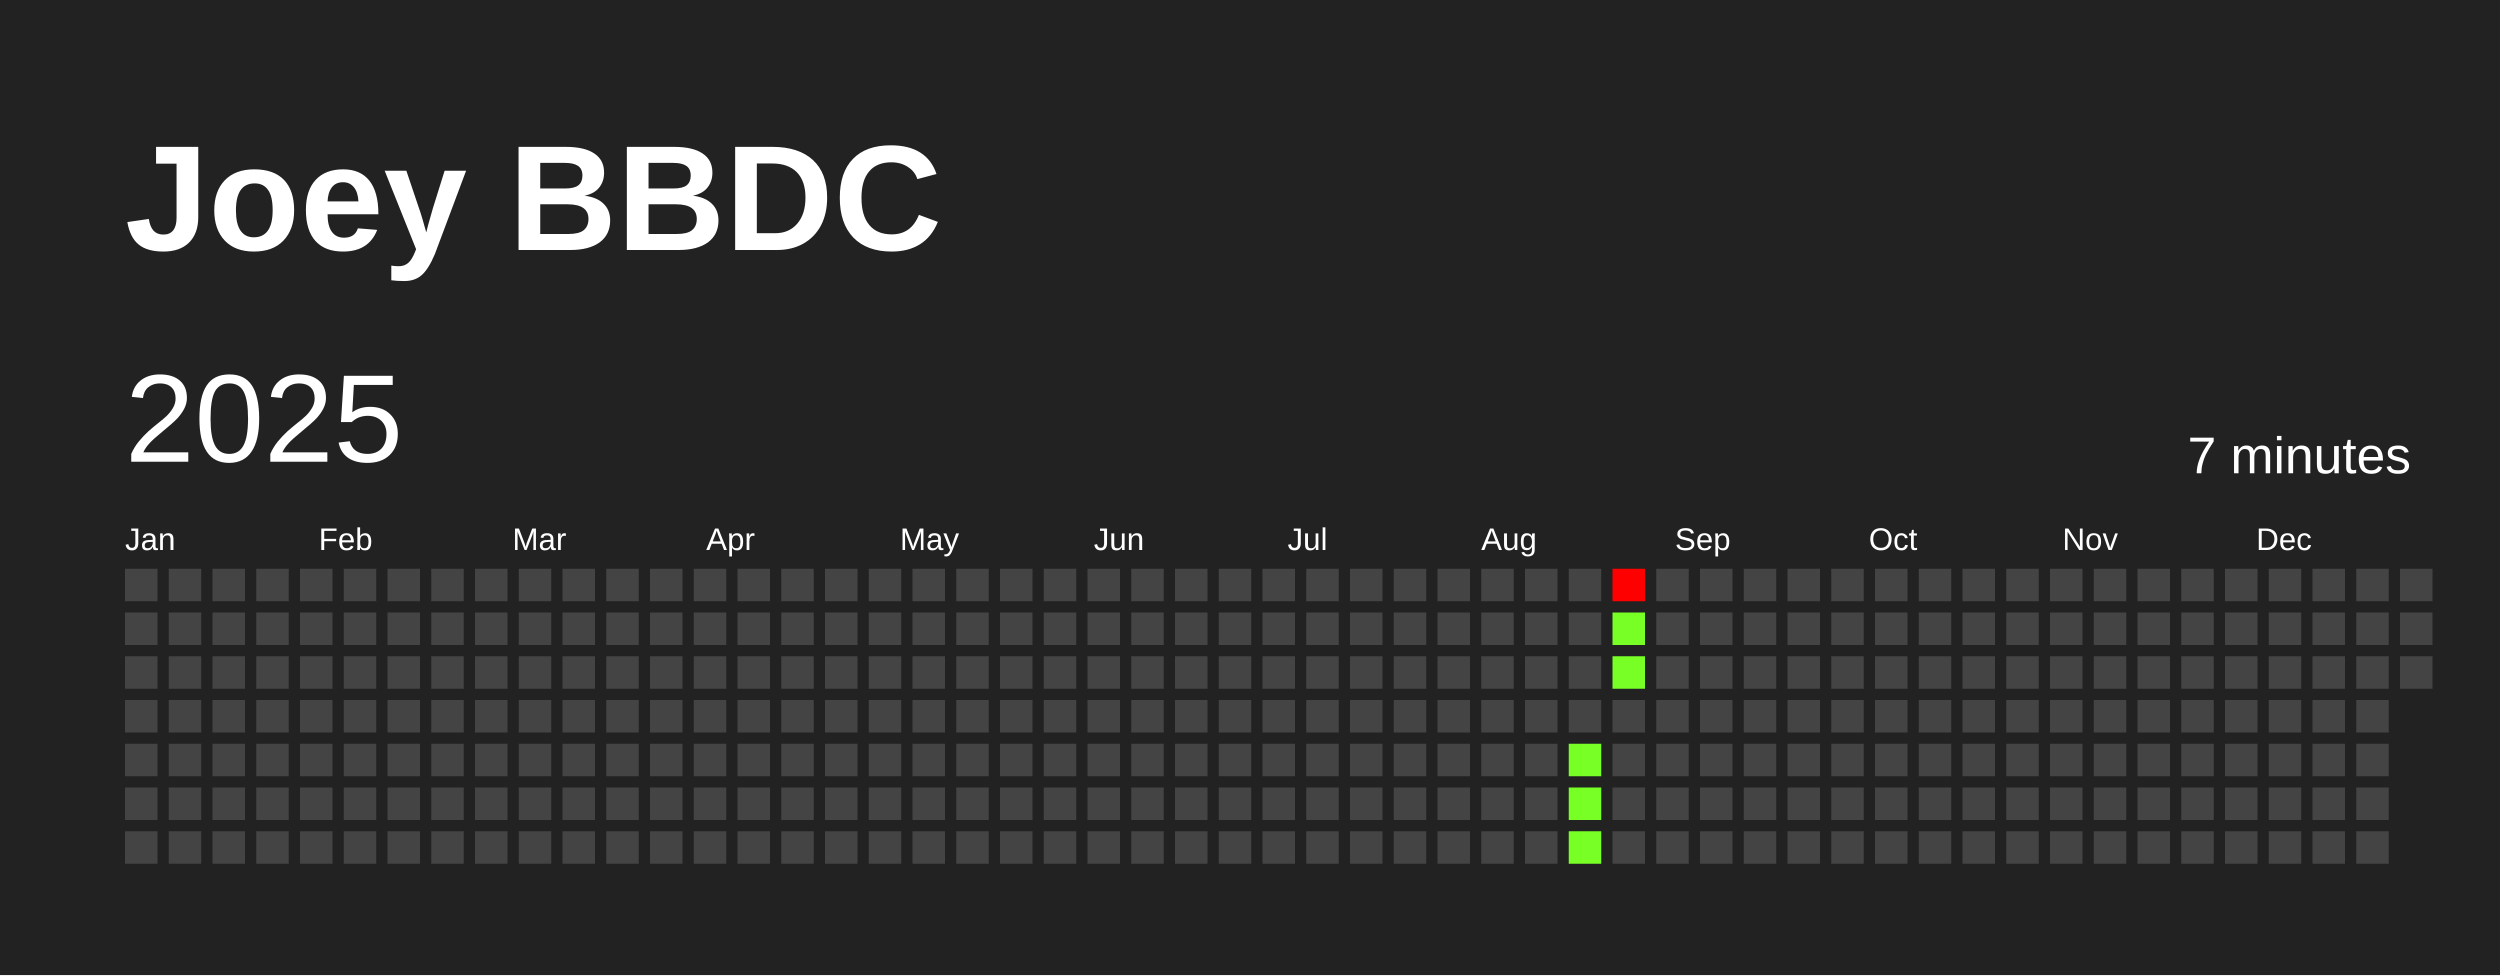
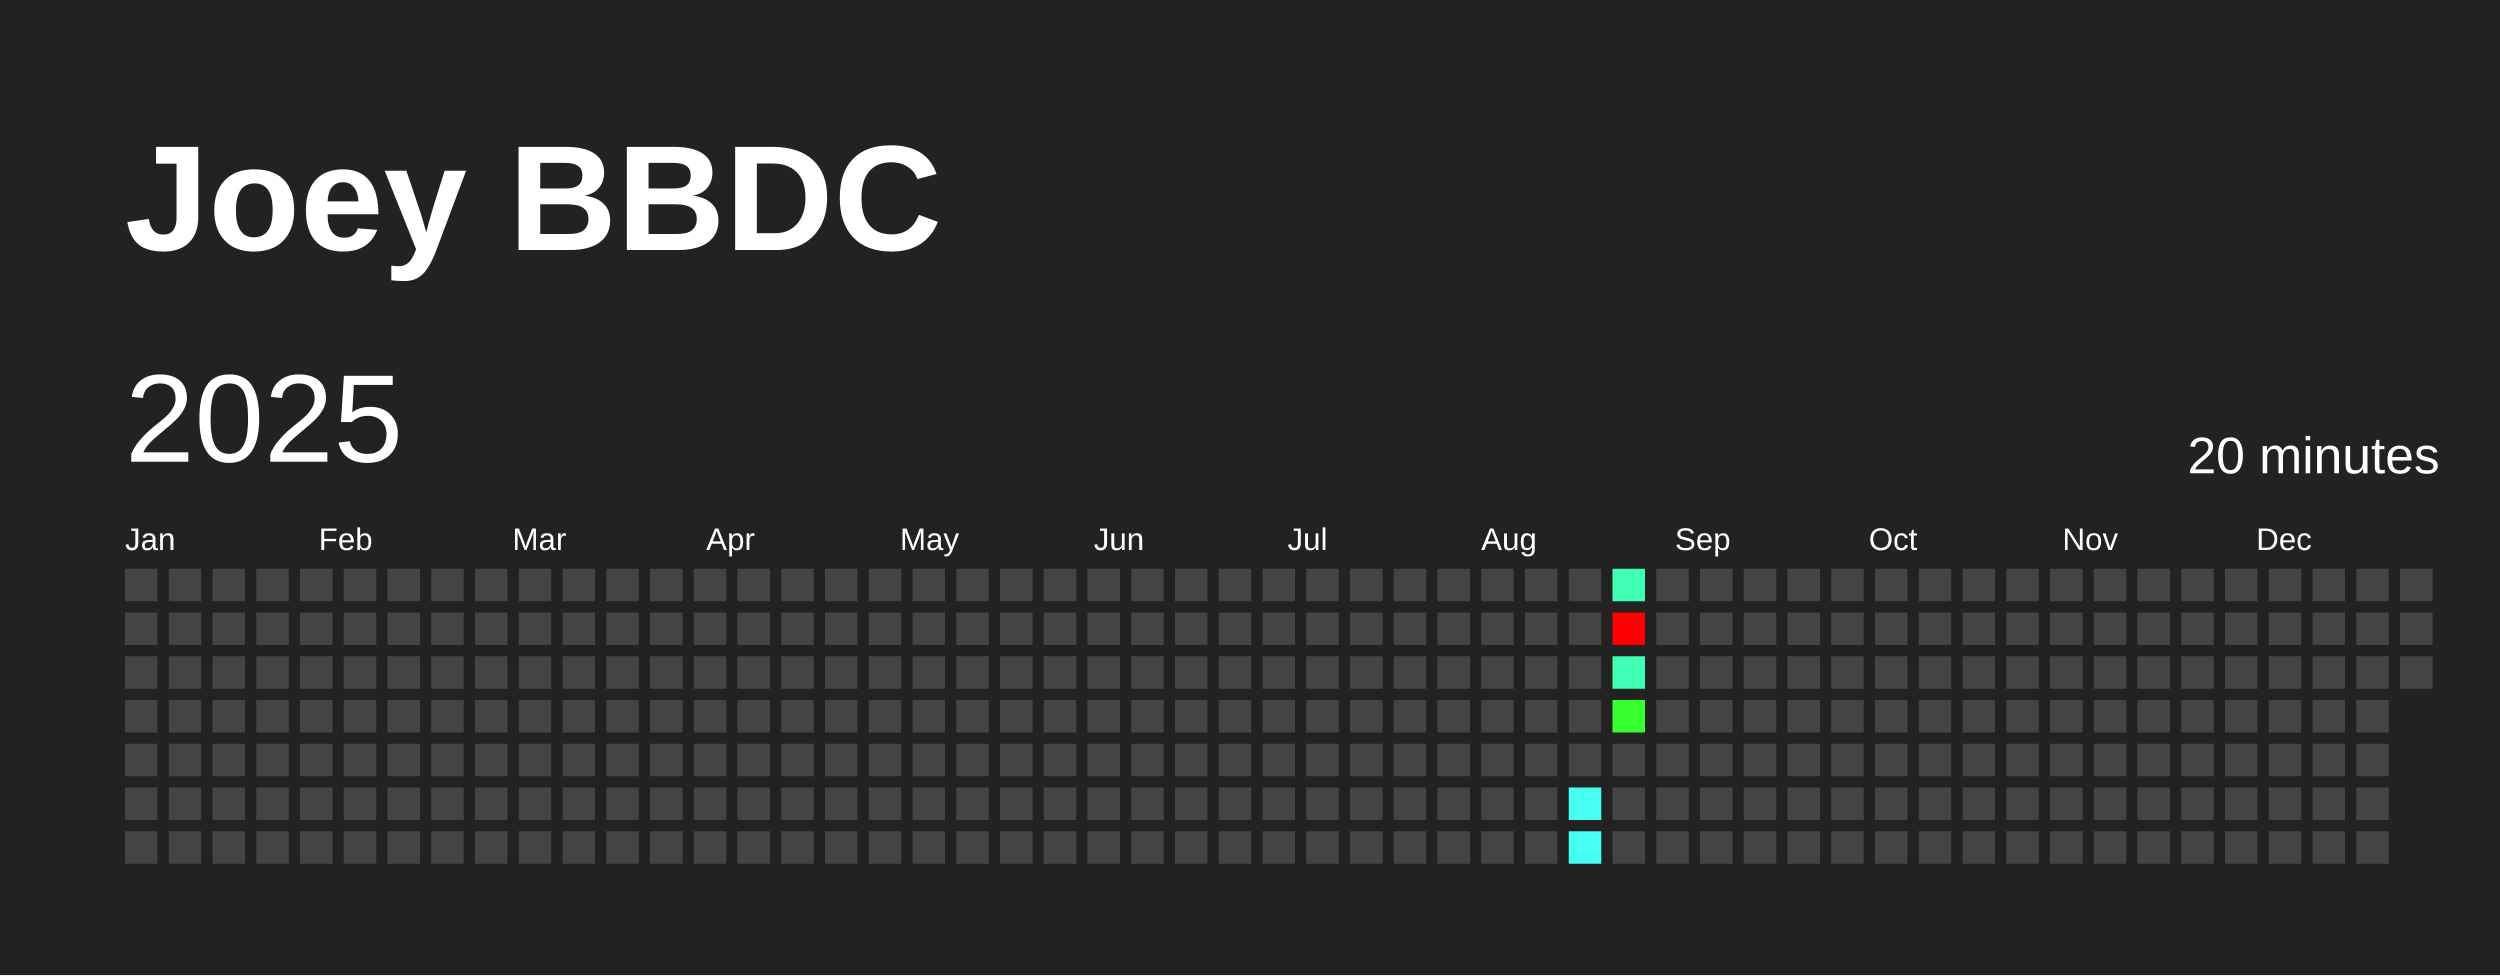
<svg xmlns="http://www.w3.org/2000/svg" baseProfile="full" height="78mm" version="1.1" viewBox="0,0,200,78" width="200mm">
  <defs />
  <rect fill="#222222" height="78" width="200" x="0" y="0" />
  <text fill="#FFFFFF" style="font-size:12px; font-family:Arial; font-weight:bold;" x="10" y="20">Joey BBDC</text>
  <text dominant-baseline="hanging" fill="#FFFFFF" style="font-size:10.0px; font-family:Arial;" x="10" y="30">2025</text>
-   <text dominant-baseline="hanging" fill="#FFFFFF" style="font-size:4.125px; font-family:Arial;" x="175" y="35">7 minutes</text>
+   <text dominant-baseline="hanging" fill="#FFFFFF" style="font-size:4.125px; font-family:Arial;" x="175" y="35">20 minutes</text>
  <text fill="#FFFFFF" style="font-size:2.5px; font-family:Arial" x="10.0" y="44">Jan</text>
  <text fill="#FFFFFF" style="font-size:2.5px; font-family:Arial" x="25.5" y="44">Feb</text>
  <text fill="#FFFFFF" style="font-size:2.5px; font-family:Arial" x="41.0" y="44">Mar</text>
  <text fill="#FFFFFF" style="font-size:2.5px; font-family:Arial" x="56.5" y="44">Apr</text>
  <text fill="#FFFFFF" style="font-size:2.5px; font-family:Arial" x="72.0" y="44">May</text>
  <text fill="#FFFFFF" style="font-size:2.5px; font-family:Arial" x="87.5" y="44">Jun</text>
  <text fill="#FFFFFF" style="font-size:2.5px; font-family:Arial" x="103.0" y="44">Jul</text>
  <text fill="#FFFFFF" style="font-size:2.5px; font-family:Arial" x="118.5" y="44">Aug</text>
  <text fill="#FFFFFF" style="font-size:2.5px; font-family:Arial" x="134.0" y="44">Sep</text>
  <text fill="#FFFFFF" style="font-size:2.5px; font-family:Arial" x="149.5" y="44">Oct</text>
  <text fill="#FFFFFF" style="font-size:2.5px; font-family:Arial" x="165.0" y="44">Nov</text>
  <text fill="#FFFFFF" style="font-size:2.5px; font-family:Arial" x="180.5" y="44">Dec</text>
  <rect fill="#444444" height="2.6" width="2.6" x="10.0" y="45.5" />
  <rect fill="#444444" height="2.6" width="2.6" x="10.0" y="49.0" />
  <rect fill="#444444" height="2.6" width="2.6" x="10.0" y="52.5" />
  <rect fill="#444444" height="2.6" width="2.6" x="10.0" y="56.0" />
  <rect fill="#444444" height="2.6" width="2.6" x="10.0" y="59.5" />
  <rect fill="#444444" height="2.6" width="2.6" x="10.0" y="63.0" />
  <rect fill="#444444" height="2.6" width="2.6" x="10.0" y="66.5" />
  <rect fill="#444444" height="2.6" width="2.6" x="13.5" y="45.5" />
  <rect fill="#444444" height="2.6" width="2.6" x="13.5" y="49.0" />
  <rect fill="#444444" height="2.6" width="2.6" x="13.5" y="52.5" />
  <rect fill="#444444" height="2.6" width="2.6" x="13.5" y="56.0" />
  <rect fill="#444444" height="2.6" width="2.6" x="13.5" y="59.5" />
  <rect fill="#444444" height="2.6" width="2.6" x="13.5" y="63.0" />
  <rect fill="#444444" height="2.6" width="2.6" x="13.5" y="66.5" />
  <rect fill="#444444" height="2.6" width="2.6" x="17.0" y="45.5" />
  <rect fill="#444444" height="2.6" width="2.6" x="17.0" y="49.0" />
  <rect fill="#444444" height="2.6" width="2.6" x="17.0" y="52.5" />
  <rect fill="#444444" height="2.6" width="2.6" x="17.0" y="56.0" />
  <rect fill="#444444" height="2.6" width="2.6" x="17.0" y="59.5" />
  <rect fill="#444444" height="2.6" width="2.6" x="17.0" y="63.0" />
  <rect fill="#444444" height="2.6" width="2.6" x="17.0" y="66.5" />
  <rect fill="#444444" height="2.6" width="2.6" x="20.5" y="45.5" />
  <rect fill="#444444" height="2.6" width="2.6" x="20.5" y="49.0" />
  <rect fill="#444444" height="2.6" width="2.6" x="20.5" y="52.5" />
  <rect fill="#444444" height="2.6" width="2.6" x="20.5" y="56.0" />
  <rect fill="#444444" height="2.6" width="2.6" x="20.5" y="59.5" />
  <rect fill="#444444" height="2.6" width="2.6" x="20.5" y="63.0" />
  <rect fill="#444444" height="2.6" width="2.6" x="20.5" y="66.5" />
  <rect fill="#444444" height="2.6" width="2.6" x="24.0" y="45.5" />
  <rect fill="#444444" height="2.6" width="2.6" x="24.0" y="49.0" />
  <rect fill="#444444" height="2.6" width="2.6" x="24.0" y="52.5" />
  <rect fill="#444444" height="2.6" width="2.6" x="24.0" y="56.0" />
  <rect fill="#444444" height="2.6" width="2.6" x="24.0" y="59.5" />
  <rect fill="#444444" height="2.6" width="2.6" x="24.0" y="63.0" />
  <rect fill="#444444" height="2.6" width="2.6" x="24.0" y="66.5" />
  <rect fill="#444444" height="2.6" width="2.6" x="27.5" y="45.5" />
  <rect fill="#444444" height="2.6" width="2.6" x="27.5" y="49.0" />
  <rect fill="#444444" height="2.6" width="2.6" x="27.5" y="52.5" />
  <rect fill="#444444" height="2.6" width="2.6" x="27.5" y="56.0" />
  <rect fill="#444444" height="2.6" width="2.6" x="27.5" y="59.5" />
  <rect fill="#444444" height="2.6" width="2.6" x="27.5" y="63.0" />
  <rect fill="#444444" height="2.6" width="2.6" x="27.5" y="66.5" />
  <rect fill="#444444" height="2.6" width="2.6" x="31.0" y="45.5" />
  <rect fill="#444444" height="2.6" width="2.6" x="31.0" y="49.0" />
  <rect fill="#444444" height="2.6" width="2.6" x="31.0" y="52.5" />
  <rect fill="#444444" height="2.6" width="2.6" x="31.0" y="56.0" />
  <rect fill="#444444" height="2.6" width="2.6" x="31.0" y="59.5" />
  <rect fill="#444444" height="2.6" width="2.6" x="31.0" y="63.0" />
  <rect fill="#444444" height="2.6" width="2.6" x="31.0" y="66.5" />
  <rect fill="#444444" height="2.6" width="2.6" x="34.5" y="45.5" />
  <rect fill="#444444" height="2.6" width="2.6" x="34.5" y="49.0" />
  <rect fill="#444444" height="2.6" width="2.6" x="34.5" y="52.5" />
  <rect fill="#444444" height="2.6" width="2.6" x="34.5" y="56.0" />
  <rect fill="#444444" height="2.6" width="2.6" x="34.5" y="59.5" />
  <rect fill="#444444" height="2.6" width="2.6" x="34.5" y="63.0" />
  <rect fill="#444444" height="2.6" width="2.6" x="34.5" y="66.5" />
  <rect fill="#444444" height="2.6" width="2.6" x="38.0" y="45.5" />
  <rect fill="#444444" height="2.6" width="2.6" x="38.0" y="49.0" />
  <rect fill="#444444" height="2.6" width="2.6" x="38.0" y="52.5" />
  <rect fill="#444444" height="2.6" width="2.6" x="38.0" y="56.0" />
  <rect fill="#444444" height="2.6" width="2.6" x="38.0" y="59.5" />
  <rect fill="#444444" height="2.6" width="2.6" x="38.0" y="63.0" />
  <rect fill="#444444" height="2.6" width="2.6" x="38.0" y="66.5" />
  <rect fill="#444444" height="2.6" width="2.6" x="41.5" y="45.5" />
  <rect fill="#444444" height="2.6" width="2.6" x="41.5" y="49.0" />
  <rect fill="#444444" height="2.6" width="2.6" x="41.5" y="52.5" />
  <rect fill="#444444" height="2.6" width="2.6" x="41.5" y="56.0" />
  <rect fill="#444444" height="2.6" width="2.6" x="41.5" y="59.5" />
  <rect fill="#444444" height="2.6" width="2.6" x="41.5" y="63.0" />
  <rect fill="#444444" height="2.6" width="2.6" x="41.5" y="66.5" />
  <rect fill="#444444" height="2.6" width="2.6" x="45.0" y="45.5" />
  <rect fill="#444444" height="2.6" width="2.6" x="45.0" y="49.0" />
  <rect fill="#444444" height="2.6" width="2.6" x="45.0" y="52.5" />
  <rect fill="#444444" height="2.6" width="2.6" x="45.0" y="56.0" />
  <rect fill="#444444" height="2.6" width="2.6" x="45.0" y="59.5" />
  <rect fill="#444444" height="2.6" width="2.6" x="45.0" y="63.0" />
  <rect fill="#444444" height="2.6" width="2.6" x="45.0" y="66.5" />
  <rect fill="#444444" height="2.6" width="2.6" x="48.5" y="45.5" />
  <rect fill="#444444" height="2.6" width="2.6" x="48.5" y="49.0" />
  <rect fill="#444444" height="2.6" width="2.6" x="48.5" y="52.5" />
  <rect fill="#444444" height="2.6" width="2.6" x="48.5" y="56.0" />
  <rect fill="#444444" height="2.6" width="2.6" x="48.5" y="59.5" />
  <rect fill="#444444" height="2.6" width="2.6" x="48.5" y="63.0" />
  <rect fill="#444444" height="2.6" width="2.6" x="48.5" y="66.5" />
  <rect fill="#444444" height="2.6" width="2.6" x="52.0" y="45.5" />
  <rect fill="#444444" height="2.6" width="2.6" x="52.0" y="49.0" />
  <rect fill="#444444" height="2.6" width="2.6" x="52.0" y="52.5" />
  <rect fill="#444444" height="2.6" width="2.6" x="52.0" y="56.0" />
  <rect fill="#444444" height="2.6" width="2.6" x="52.0" y="59.5" />
  <rect fill="#444444" height="2.6" width="2.6" x="52.0" y="63.0" />
  <rect fill="#444444" height="2.6" width="2.6" x="52.0" y="66.5" />
  <rect fill="#444444" height="2.6" width="2.6" x="55.5" y="45.5" />
  <rect fill="#444444" height="2.6" width="2.6" x="55.5" y="49.0" />
  <rect fill="#444444" height="2.6" width="2.6" x="55.5" y="52.5" />
  <rect fill="#444444" height="2.6" width="2.6" x="55.5" y="56.0" />
  <rect fill="#444444" height="2.6" width="2.6" x="55.5" y="59.5" />
  <rect fill="#444444" height="2.6" width="2.6" x="55.5" y="63.0" />
  <rect fill="#444444" height="2.6" width="2.6" x="55.5" y="66.5" />
  <rect fill="#444444" height="2.6" width="2.6" x="59.0" y="45.5" />
  <rect fill="#444444" height="2.6" width="2.6" x="59.0" y="49.0" />
  <rect fill="#444444" height="2.6" width="2.6" x="59.0" y="52.5" />
  <rect fill="#444444" height="2.6" width="2.6" x="59.0" y="56.0" />
  <rect fill="#444444" height="2.6" width="2.6" x="59.0" y="59.5" />
  <rect fill="#444444" height="2.6" width="2.6" x="59.0" y="63.0" />
  <rect fill="#444444" height="2.6" width="2.6" x="59.0" y="66.5" />
  <rect fill="#444444" height="2.6" width="2.6" x="62.5" y="45.5" />
  <rect fill="#444444" height="2.6" width="2.6" x="62.5" y="49.0" />
  <rect fill="#444444" height="2.6" width="2.6" x="62.5" y="52.5" />
  <rect fill="#444444" height="2.6" width="2.6" x="62.5" y="56.0" />
  <rect fill="#444444" height="2.6" width="2.6" x="62.5" y="59.5" />
  <rect fill="#444444" height="2.6" width="2.6" x="62.5" y="63.0" />
  <rect fill="#444444" height="2.6" width="2.6" x="62.5" y="66.5" />
  <rect fill="#444444" height="2.6" width="2.6" x="66.0" y="45.5" />
  <rect fill="#444444" height="2.6" width="2.6" x="66.0" y="49.0" />
  <rect fill="#444444" height="2.6" width="2.6" x="66.0" y="52.5" />
  <rect fill="#444444" height="2.6" width="2.6" x="66.0" y="56.0" />
  <rect fill="#444444" height="2.6" width="2.6" x="66.0" y="59.5" />
  <rect fill="#444444" height="2.6" width="2.6" x="66.0" y="63.0" />
  <rect fill="#444444" height="2.6" width="2.6" x="66.0" y="66.5" />
  <rect fill="#444444" height="2.6" width="2.6" x="69.5" y="45.5" />
  <rect fill="#444444" height="2.6" width="2.6" x="69.5" y="49.0" />
  <rect fill="#444444" height="2.6" width="2.6" x="69.5" y="52.5" />
  <rect fill="#444444" height="2.6" width="2.6" x="69.5" y="56.0" />
  <rect fill="#444444" height="2.6" width="2.6" x="69.5" y="59.5" />
  <rect fill="#444444" height="2.6" width="2.6" x="69.5" y="63.0" />
  <rect fill="#444444" height="2.6" width="2.6" x="69.5" y="66.5" />
  <rect fill="#444444" height="2.6" width="2.6" x="73.0" y="45.5" />
  <rect fill="#444444" height="2.6" width="2.6" x="73.0" y="49.0" />
  <rect fill="#444444" height="2.6" width="2.6" x="73.0" y="52.5" />
  <rect fill="#444444" height="2.6" width="2.6" x="73.0" y="56.0" />
  <rect fill="#444444" height="2.6" width="2.6" x="73.0" y="59.5" />
  <rect fill="#444444" height="2.6" width="2.6" x="73.0" y="63.0" />
  <rect fill="#444444" height="2.6" width="2.6" x="73.0" y="66.5" />
  <rect fill="#444444" height="2.6" width="2.6" x="76.5" y="45.5" />
  <rect fill="#444444" height="2.6" width="2.6" x="76.5" y="49.0" />
  <rect fill="#444444" height="2.6" width="2.6" x="76.5" y="52.5" />
  <rect fill="#444444" height="2.6" width="2.6" x="76.5" y="56.0" />
  <rect fill="#444444" height="2.6" width="2.6" x="76.5" y="59.5" />
  <rect fill="#444444" height="2.6" width="2.6" x="76.5" y="63.0" />
  <rect fill="#444444" height="2.6" width="2.6" x="76.5" y="66.5" />
  <rect fill="#444444" height="2.6" width="2.6" x="80.0" y="45.5" />
  <rect fill="#444444" height="2.6" width="2.6" x="80.0" y="49.0" />
  <rect fill="#444444" height="2.6" width="2.6" x="80.0" y="52.5" />
  <rect fill="#444444" height="2.6" width="2.6" x="80.0" y="56.0" />
  <rect fill="#444444" height="2.6" width="2.6" x="80.0" y="59.5" />
  <rect fill="#444444" height="2.6" width="2.6" x="80.0" y="63.0" />
  <rect fill="#444444" height="2.6" width="2.6" x="80.0" y="66.5" />
  <rect fill="#444444" height="2.6" width="2.6" x="83.5" y="45.5" />
  <rect fill="#444444" height="2.6" width="2.6" x="83.5" y="49.0" />
  <rect fill="#444444" height="2.6" width="2.6" x="83.5" y="52.5" />
  <rect fill="#444444" height="2.6" width="2.6" x="83.5" y="56.0" />
  <rect fill="#444444" height="2.6" width="2.6" x="83.5" y="59.5" />
  <rect fill="#444444" height="2.6" width="2.6" x="83.5" y="63.0" />
  <rect fill="#444444" height="2.6" width="2.6" x="83.5" y="66.5" />
  <rect fill="#444444" height="2.6" width="2.6" x="87.0" y="45.5" />
  <rect fill="#444444" height="2.6" width="2.6" x="87.0" y="49.0" />
  <rect fill="#444444" height="2.6" width="2.6" x="87.0" y="52.5" />
  <rect fill="#444444" height="2.6" width="2.6" x="87.0" y="56.0" />
  <rect fill="#444444" height="2.6" width="2.6" x="87.0" y="59.5" />
  <rect fill="#444444" height="2.6" width="2.6" x="87.0" y="63.0" />
  <rect fill="#444444" height="2.6" width="2.6" x="87.0" y="66.5" />
  <rect fill="#444444" height="2.6" width="2.6" x="90.5" y="45.5" />
  <rect fill="#444444" height="2.6" width="2.6" x="90.5" y="49.0" />
  <rect fill="#444444" height="2.6" width="2.6" x="90.5" y="52.5" />
  <rect fill="#444444" height="2.6" width="2.6" x="90.5" y="56.0" />
  <rect fill="#444444" height="2.6" width="2.6" x="90.5" y="59.5" />
  <rect fill="#444444" height="2.6" width="2.6" x="90.5" y="63.0" />
  <rect fill="#444444" height="2.6" width="2.6" x="90.5" y="66.5" />
  <rect fill="#444444" height="2.6" width="2.6" x="94.0" y="45.5" />
  <rect fill="#444444" height="2.6" width="2.6" x="94.0" y="49.0" />
  <rect fill="#444444" height="2.6" width="2.6" x="94.0" y="52.5" />
  <rect fill="#444444" height="2.6" width="2.6" x="94.0" y="56.0" />
  <rect fill="#444444" height="2.6" width="2.6" x="94.0" y="59.5" />
  <rect fill="#444444" height="2.6" width="2.6" x="94.0" y="63.0" />
  <rect fill="#444444" height="2.6" width="2.6" x="94.0" y="66.5" />
  <rect fill="#444444" height="2.6" width="2.6" x="97.5" y="45.5" />
  <rect fill="#444444" height="2.6" width="2.6" x="97.5" y="49.0" />
  <rect fill="#444444" height="2.6" width="2.6" x="97.5" y="52.5" />
  <rect fill="#444444" height="2.6" width="2.6" x="97.5" y="56.0" />
  <rect fill="#444444" height="2.6" width="2.6" x="97.5" y="59.5" />
  <rect fill="#444444" height="2.6" width="2.6" x="97.5" y="63.0" />
  <rect fill="#444444" height="2.6" width="2.6" x="97.5" y="66.5" />
  <rect fill="#444444" height="2.6" width="2.6" x="101.0" y="45.5" />
  <rect fill="#444444" height="2.6" width="2.6" x="101.0" y="49.0" />
  <rect fill="#444444" height="2.6" width="2.6" x="101.0" y="52.5" />
  <rect fill="#444444" height="2.6" width="2.6" x="101.0" y="56.0" />
  <rect fill="#444444" height="2.6" width="2.6" x="101.0" y="59.5" />
  <rect fill="#444444" height="2.6" width="2.6" x="101.0" y="63.0" />
  <rect fill="#444444" height="2.6" width="2.6" x="101.0" y="66.5" />
  <rect fill="#444444" height="2.6" width="2.6" x="104.5" y="45.5" />
  <rect fill="#444444" height="2.6" width="2.6" x="104.5" y="49.0" />
  <rect fill="#444444" height="2.6" width="2.6" x="104.5" y="52.5" />
  <rect fill="#444444" height="2.6" width="2.6" x="104.5" y="56.0" />
  <rect fill="#444444" height="2.6" width="2.6" x="104.5" y="59.5" />
  <rect fill="#444444" height="2.6" width="2.6" x="104.5" y="63.0" />
  <rect fill="#444444" height="2.6" width="2.6" x="104.5" y="66.5" />
  <rect fill="#444444" height="2.6" width="2.6" x="108.0" y="45.5" />
  <rect fill="#444444" height="2.6" width="2.6" x="108.0" y="49.0" />
  <rect fill="#444444" height="2.6" width="2.6" x="108.0" y="52.5" />
  <rect fill="#444444" height="2.6" width="2.6" x="108.0" y="56.0" />
  <rect fill="#444444" height="2.6" width="2.6" x="108.0" y="59.5" />
  <rect fill="#444444" height="2.6" width="2.6" x="108.0" y="63.0" />
  <rect fill="#444444" height="2.6" width="2.6" x="108.0" y="66.5" />
  <rect fill="#444444" height="2.6" width="2.6" x="111.5" y="45.5" />
  <rect fill="#444444" height="2.6" width="2.6" x="111.5" y="49.0" />
  <rect fill="#444444" height="2.6" width="2.6" x="111.5" y="52.5" />
  <rect fill="#444444" height="2.6" width="2.6" x="111.5" y="56.0" />
  <rect fill="#444444" height="2.6" width="2.6" x="111.5" y="59.5" />
  <rect fill="#444444" height="2.6" width="2.6" x="111.5" y="63.0" />
  <rect fill="#444444" height="2.6" width="2.6" x="111.5" y="66.5" />
  <rect fill="#444444" height="2.6" width="2.6" x="115.0" y="45.5" />
  <rect fill="#444444" height="2.6" width="2.6" x="115.0" y="49.0" />
  <rect fill="#444444" height="2.6" width="2.6" x="115.0" y="52.5" />
  <rect fill="#444444" height="2.6" width="2.6" x="115.0" y="56.0" />
  <rect fill="#444444" height="2.6" width="2.6" x="115.0" y="59.5" />
  <rect fill="#444444" height="2.6" width="2.6" x="115.0" y="63.0" />
  <rect fill="#444444" height="2.6" width="2.6" x="115.0" y="66.5" />
  <rect fill="#444444" height="2.6" width="2.6" x="118.5" y="45.5" />
  <rect fill="#444444" height="2.6" width="2.6" x="118.5" y="49.0" />
  <rect fill="#444444" height="2.6" width="2.6" x="118.5" y="52.5" />
  <rect fill="#444444" height="2.6" width="2.6" x="118.5" y="56.0" />
  <rect fill="#444444" height="2.6" width="2.6" x="118.5" y="59.5" />
  <rect fill="#444444" height="2.6" width="2.6" x="118.5" y="63.0" />
  <rect fill="#444444" height="2.6" width="2.6" x="118.5" y="66.5" />
  <rect fill="#444444" height="2.6" width="2.6" x="122.0" y="45.5" />
  <rect fill="#444444" height="2.6" width="2.6" x="122.0" y="49.0" />
  <rect fill="#444444" height="2.6" width="2.6" x="122.0" y="52.5" />
  <rect fill="#444444" height="2.6" width="2.6" x="122.0" y="56.0" />
  <rect fill="#444444" height="2.6" width="2.6" x="122.0" y="59.5" />
  <rect fill="#444444" height="2.6" width="2.6" x="122.0" y="63.0" />
  <rect fill="#444444" height="2.6" width="2.6" x="122.0" y="66.5" />
  <rect fill="#444444" height="2.6" width="2.6" x="125.5" y="45.5" />
  <rect fill="#444444" height="2.6" width="2.6" x="125.5" y="49.0" />
  <rect fill="#444444" height="2.6" width="2.6" x="125.5" y="52.5" />
  <rect fill="#444444" height="2.6" width="2.6" x="125.5" y="56.0" />
-   <rect fill="#77ff26" height="2.6" width="2.6" x="125.5" y="59.5" />
-   <rect fill="#77ff26" height="2.6" width="2.6" x="125.5" y="63.0" />
-   <rect fill="#77ff26" height="2.6" width="2.6" x="125.5" y="66.5" />
-   <rect fill="red" height="2.6" width="2.6" x="129.0" y="45.5" />
-   <rect fill="#77ff26" height="2.6" width="2.6" x="129.0" y="49.0" />
-   <rect fill="#77ff26" height="2.6" width="2.6" x="129.0" y="52.5" />
-   <rect fill="#444444" height="2.6" width="2.6" x="129.0" y="56.0" />
+   <rect fill="#444444" height="2.6" width="2.6" x="125.5" y="59.5" />
+   <rect fill="#45fff2" height="2.6" width="2.6" x="125.5" y="63.0" />
+   <rect fill="#45fff2" height="2.6" width="2.6" x="125.5" y="66.5" />
+   <rect fill="#3effb2" height="2.6" width="2.6" x="129.0" y="45.5" />
+   <rect fill="red" height="2.6" width="2.6" x="129.0" y="49.0" />
+   <rect fill="#3effb2" height="2.6" width="2.6" x="129.0" y="52.5" />
+   <rect fill="#38ff2e" height="2.6" width="2.6" x="129.0" y="56.0" />
  <rect fill="#444444" height="2.6" width="2.6" x="129.0" y="59.5" />
  <rect fill="#444444" height="2.6" width="2.6" x="129.0" y="63.0" />
  <rect fill="#444444" height="2.6" width="2.6" x="129.0" y="66.5" />
  <rect fill="#444444" height="2.6" width="2.6" x="132.5" y="45.5" />
  <rect fill="#444444" height="2.6" width="2.6" x="132.5" y="49.0" />
  <rect fill="#444444" height="2.6" width="2.6" x="132.5" y="52.5" />
  <rect fill="#444444" height="2.6" width="2.6" x="132.5" y="56.0" />
  <rect fill="#444444" height="2.6" width="2.6" x="132.5" y="59.5" />
  <rect fill="#444444" height="2.6" width="2.6" x="132.5" y="63.0" />
  <rect fill="#444444" height="2.6" width="2.6" x="132.5" y="66.5" />
  <rect fill="#444444" height="2.6" width="2.6" x="136.0" y="45.5" />
  <rect fill="#444444" height="2.6" width="2.6" x="136.0" y="49.0" />
  <rect fill="#444444" height="2.6" width="2.6" x="136.0" y="52.5" />
  <rect fill="#444444" height="2.6" width="2.6" x="136.0" y="56.0" />
  <rect fill="#444444" height="2.6" width="2.6" x="136.0" y="59.5" />
  <rect fill="#444444" height="2.6" width="2.6" x="136.0" y="63.0" />
  <rect fill="#444444" height="2.6" width="2.6" x="136.0" y="66.5" />
  <rect fill="#444444" height="2.6" width="2.6" x="139.5" y="45.5" />
  <rect fill="#444444" height="2.6" width="2.6" x="139.5" y="49.0" />
  <rect fill="#444444" height="2.6" width="2.6" x="139.5" y="52.5" />
  <rect fill="#444444" height="2.6" width="2.6" x="139.5" y="56.0" />
  <rect fill="#444444" height="2.6" width="2.6" x="139.5" y="59.5" />
  <rect fill="#444444" height="2.6" width="2.6" x="139.5" y="63.0" />
  <rect fill="#444444" height="2.6" width="2.6" x="139.5" y="66.5" />
  <rect fill="#444444" height="2.6" width="2.6" x="143.0" y="45.5" />
  <rect fill="#444444" height="2.6" width="2.6" x="143.0" y="49.0" />
  <rect fill="#444444" height="2.6" width="2.6" x="143.0" y="52.5" />
  <rect fill="#444444" height="2.6" width="2.6" x="143.0" y="56.0" />
  <rect fill="#444444" height="2.6" width="2.6" x="143.0" y="59.5" />
  <rect fill="#444444" height="2.6" width="2.6" x="143.0" y="63.0" />
  <rect fill="#444444" height="2.6" width="2.6" x="143.0" y="66.5" />
  <rect fill="#444444" height="2.6" width="2.6" x="146.5" y="45.5" />
  <rect fill="#444444" height="2.6" width="2.6" x="146.5" y="49.0" />
  <rect fill="#444444" height="2.6" width="2.6" x="146.5" y="52.5" />
  <rect fill="#444444" height="2.6" width="2.6" x="146.5" y="56.0" />
  <rect fill="#444444" height="2.6" width="2.6" x="146.5" y="59.5" />
  <rect fill="#444444" height="2.6" width="2.6" x="146.5" y="63.0" />
  <rect fill="#444444" height="2.6" width="2.6" x="146.5" y="66.5" />
  <rect fill="#444444" height="2.6" width="2.6" x="150.0" y="45.5" />
  <rect fill="#444444" height="2.6" width="2.6" x="150.0" y="49.0" />
  <rect fill="#444444" height="2.6" width="2.6" x="150.0" y="52.5" />
  <rect fill="#444444" height="2.6" width="2.6" x="150.0" y="56.0" />
  <rect fill="#444444" height="2.6" width="2.6" x="150.0" y="59.5" />
  <rect fill="#444444" height="2.6" width="2.6" x="150.0" y="63.0" />
  <rect fill="#444444" height="2.6" width="2.6" x="150.0" y="66.5" />
  <rect fill="#444444" height="2.6" width="2.6" x="153.5" y="45.5" />
  <rect fill="#444444" height="2.6" width="2.6" x="153.5" y="49.0" />
  <rect fill="#444444" height="2.6" width="2.6" x="153.5" y="52.5" />
  <rect fill="#444444" height="2.6" width="2.6" x="153.5" y="56.0" />
  <rect fill="#444444" height="2.6" width="2.6" x="153.5" y="59.5" />
  <rect fill="#444444" height="2.6" width="2.6" x="153.5" y="63.0" />
  <rect fill="#444444" height="2.6" width="2.6" x="153.5" y="66.5" />
  <rect fill="#444444" height="2.6" width="2.6" x="157.0" y="45.5" />
  <rect fill="#444444" height="2.6" width="2.6" x="157.0" y="49.0" />
  <rect fill="#444444" height="2.6" width="2.6" x="157.0" y="52.5" />
  <rect fill="#444444" height="2.6" width="2.6" x="157.0" y="56.0" />
  <rect fill="#444444" height="2.6" width="2.6" x="157.0" y="59.5" />
  <rect fill="#444444" height="2.6" width="2.6" x="157.0" y="63.0" />
  <rect fill="#444444" height="2.6" width="2.6" x="157.0" y="66.5" />
  <rect fill="#444444" height="2.6" width="2.6" x="160.5" y="45.5" />
  <rect fill="#444444" height="2.6" width="2.6" x="160.5" y="49.0" />
  <rect fill="#444444" height="2.6" width="2.6" x="160.5" y="52.5" />
  <rect fill="#444444" height="2.6" width="2.6" x="160.5" y="56.0" />
  <rect fill="#444444" height="2.6" width="2.6" x="160.5" y="59.5" />
  <rect fill="#444444" height="2.6" width="2.6" x="160.5" y="63.0" />
  <rect fill="#444444" height="2.6" width="2.6" x="160.5" y="66.5" />
  <rect fill="#444444" height="2.6" width="2.6" x="164.0" y="45.5" />
  <rect fill="#444444" height="2.6" width="2.6" x="164.0" y="49.0" />
  <rect fill="#444444" height="2.6" width="2.6" x="164.0" y="52.5" />
  <rect fill="#444444" height="2.6" width="2.6" x="164.0" y="56.0" />
  <rect fill="#444444" height="2.6" width="2.6" x="164.0" y="59.5" />
  <rect fill="#444444" height="2.6" width="2.6" x="164.0" y="63.0" />
  <rect fill="#444444" height="2.6" width="2.6" x="164.0" y="66.5" />
  <rect fill="#444444" height="2.6" width="2.6" x="167.5" y="45.5" />
  <rect fill="#444444" height="2.6" width="2.6" x="167.5" y="49.0" />
  <rect fill="#444444" height="2.6" width="2.6" x="167.5" y="52.5" />
  <rect fill="#444444" height="2.6" width="2.6" x="167.5" y="56.0" />
  <rect fill="#444444" height="2.6" width="2.6" x="167.5" y="59.5" />
  <rect fill="#444444" height="2.6" width="2.6" x="167.5" y="63.0" />
  <rect fill="#444444" height="2.6" width="2.6" x="167.5" y="66.5" />
  <rect fill="#444444" height="2.6" width="2.6" x="171.0" y="45.5" />
  <rect fill="#444444" height="2.6" width="2.6" x="171.0" y="49.0" />
  <rect fill="#444444" height="2.6" width="2.6" x="171.0" y="52.5" />
  <rect fill="#444444" height="2.6" width="2.6" x="171.0" y="56.0" />
  <rect fill="#444444" height="2.6" width="2.6" x="171.0" y="59.5" />
  <rect fill="#444444" height="2.6" width="2.6" x="171.0" y="63.0" />
  <rect fill="#444444" height="2.6" width="2.6" x="171.0" y="66.5" />
  <rect fill="#444444" height="2.6" width="2.6" x="174.5" y="45.5" />
  <rect fill="#444444" height="2.6" width="2.6" x="174.5" y="49.0" />
  <rect fill="#444444" height="2.6" width="2.6" x="174.5" y="52.5" />
  <rect fill="#444444" height="2.6" width="2.6" x="174.5" y="56.0" />
  <rect fill="#444444" height="2.6" width="2.6" x="174.5" y="59.5" />
  <rect fill="#444444" height="2.6" width="2.6" x="174.5" y="63.0" />
  <rect fill="#444444" height="2.6" width="2.6" x="174.5" y="66.5" />
  <rect fill="#444444" height="2.6" width="2.6" x="178.0" y="45.5" />
  <rect fill="#444444" height="2.6" width="2.6" x="178.0" y="49.0" />
  <rect fill="#444444" height="2.6" width="2.6" x="178.0" y="52.5" />
  <rect fill="#444444" height="2.6" width="2.6" x="178.0" y="56.0" />
  <rect fill="#444444" height="2.6" width="2.6" x="178.0" y="59.5" />
  <rect fill="#444444" height="2.6" width="2.6" x="178.0" y="63.0" />
  <rect fill="#444444" height="2.6" width="2.6" x="178.0" y="66.5" />
  <rect fill="#444444" height="2.6" width="2.6" x="181.5" y="45.5" />
  <rect fill="#444444" height="2.6" width="2.6" x="181.5" y="49.0" />
  <rect fill="#444444" height="2.6" width="2.6" x="181.5" y="52.5" />
  <rect fill="#444444" height="2.6" width="2.6" x="181.5" y="56.0" />
  <rect fill="#444444" height="2.6" width="2.6" x="181.5" y="59.5" />
  <rect fill="#444444" height="2.6" width="2.6" x="181.5" y="63.0" />
  <rect fill="#444444" height="2.6" width="2.6" x="181.5" y="66.5" />
  <rect fill="#444444" height="2.6" width="2.6" x="185.0" y="45.5" />
  <rect fill="#444444" height="2.6" width="2.6" x="185.0" y="49.0" />
  <rect fill="#444444" height="2.6" width="2.6" x="185.0" y="52.5" />
  <rect fill="#444444" height="2.6" width="2.6" x="185.0" y="56.0" />
  <rect fill="#444444" height="2.6" width="2.6" x="185.0" y="59.5" />
  <rect fill="#444444" height="2.6" width="2.6" x="185.0" y="63.0" />
  <rect fill="#444444" height="2.6" width="2.6" x="185.0" y="66.5" />
  <rect fill="#444444" height="2.6" width="2.6" x="188.5" y="45.5" />
  <rect fill="#444444" height="2.6" width="2.6" x="188.5" y="49.0" />
  <rect fill="#444444" height="2.6" width="2.6" x="188.5" y="52.5" />
  <rect fill="#444444" height="2.6" width="2.6" x="188.5" y="56.0" />
  <rect fill="#444444" height="2.6" width="2.6" x="188.5" y="59.5" />
  <rect fill="#444444" height="2.6" width="2.6" x="188.5" y="63.0" />
  <rect fill="#444444" height="2.6" width="2.6" x="188.5" y="66.5" />
  <rect fill="#444444" height="2.6" width="2.6" x="192.0" y="45.5" />
  <rect fill="#444444" height="2.6" width="2.6" x="192.0" y="49.0" />
  <rect fill="#444444" height="2.6" width="2.6" x="192.0" y="52.5" />
</svg>
